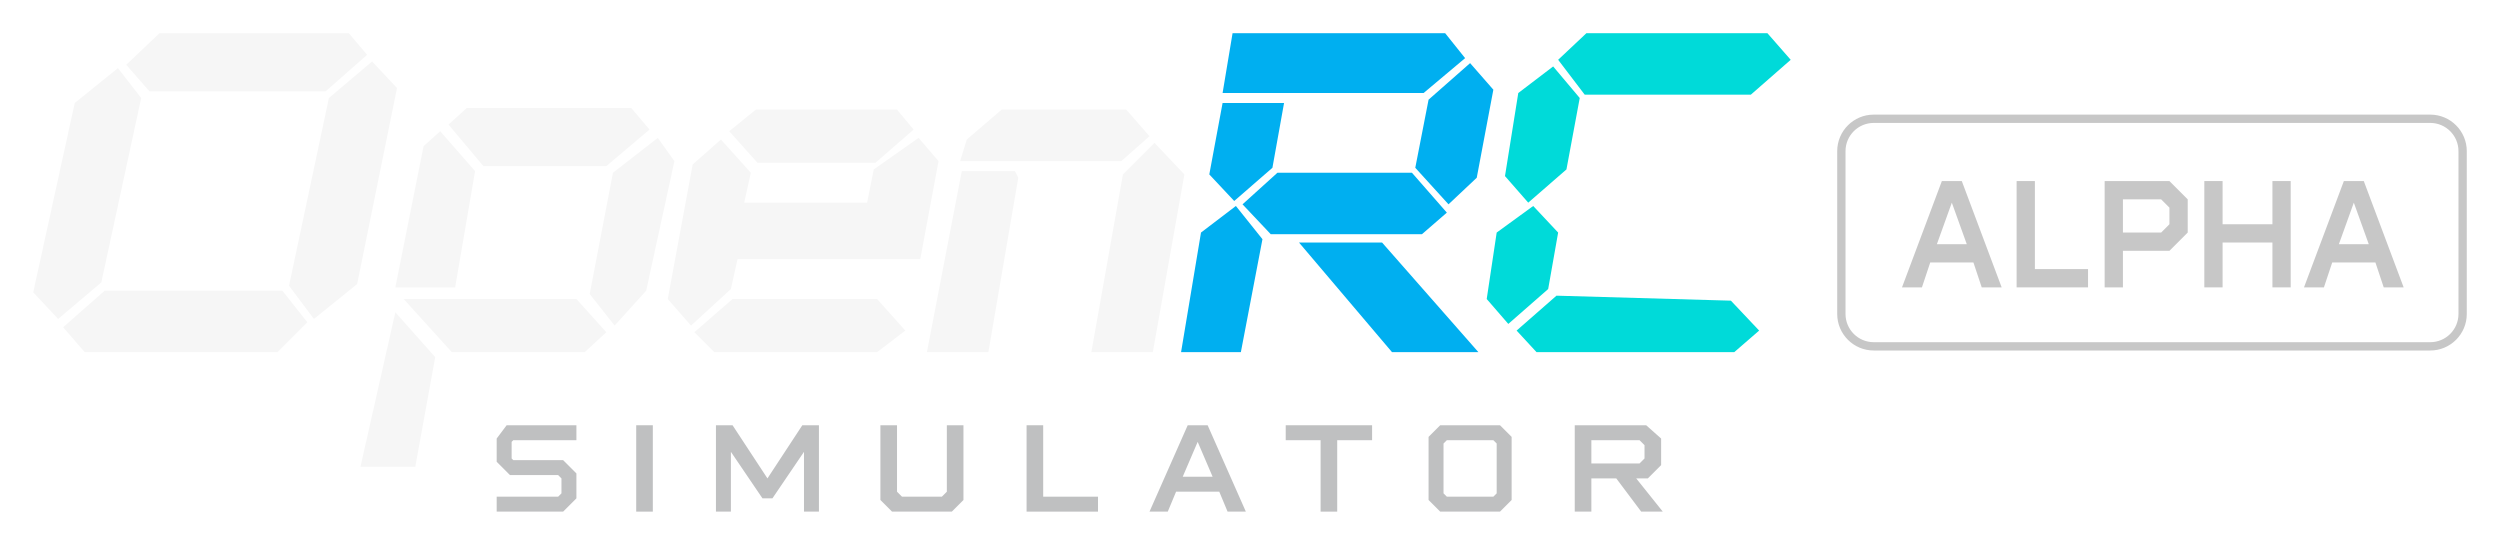
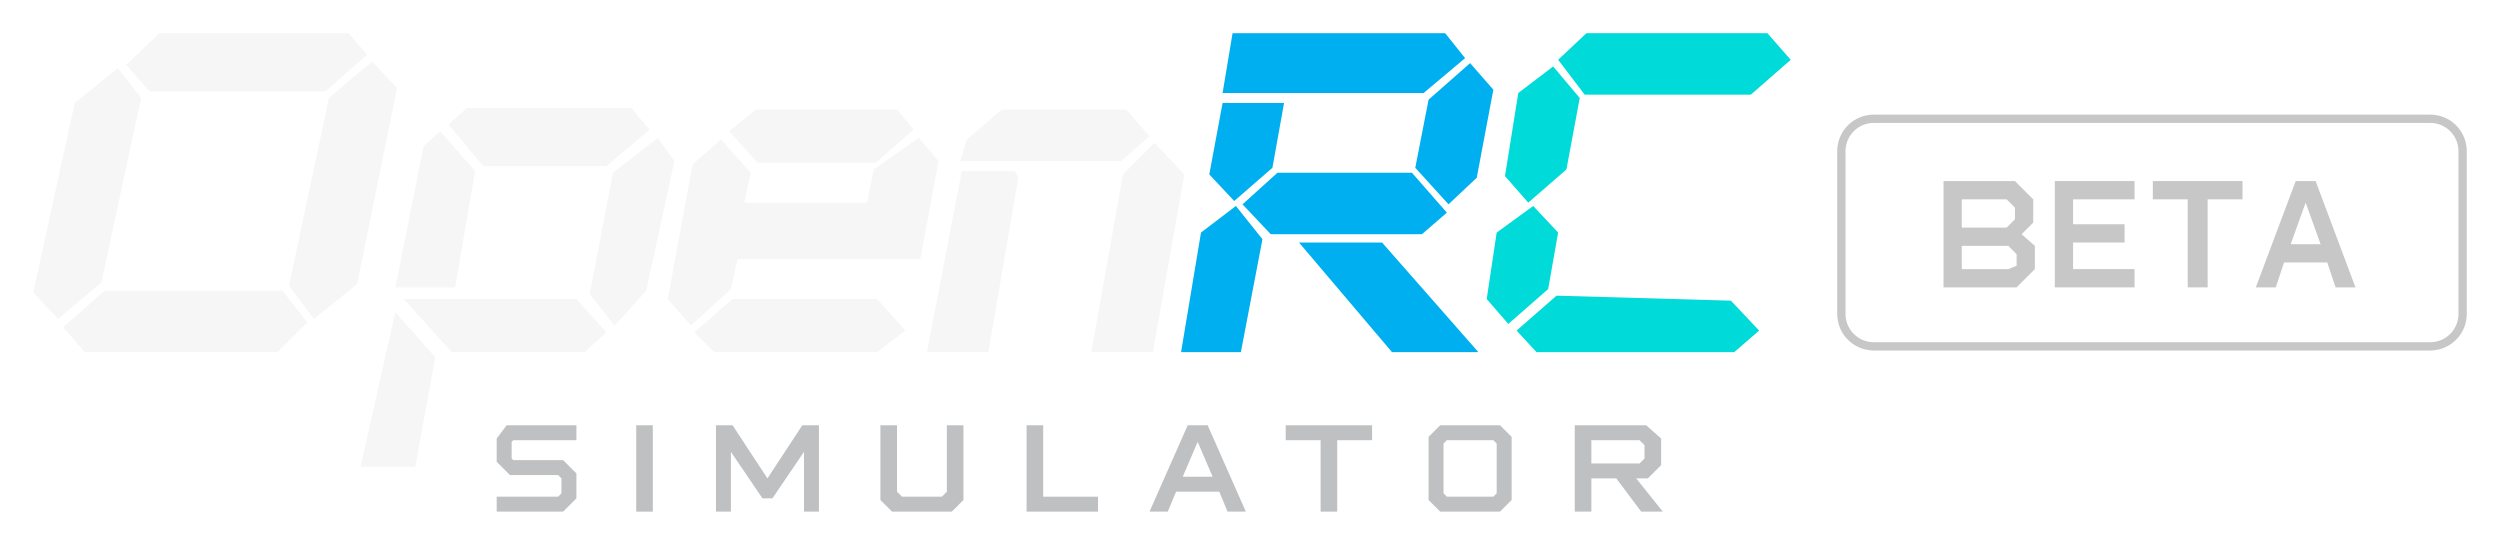
<svg xmlns="http://www.w3.org/2000/svg" viewBox="95 293 1505 327" width="1505" height="327">
  <g id="Open" fill="#F6F6F6">
    <path id="O-top" d="M171 332 L191 313 L305 313 L316 326 L291 348 L185 348 Z" />
    <path id="O-left" d="M166 334 L180 352 L156 463 L130 485 L115 469 L140 355 Z" />
    <path id="O-right" d="M319 330 L334 346 L310 464 L284 485 L269 465 L293 352 Z" />
    <path id="O-bottom" d="M133 490 L158 468 L265 468 L280 487 L262 505 L146 505 Z" />
    <path id="p-top" d="M365 368 L376 358 L475 358 L486 371 L460 393 L386 393 Z" />
    <path id="p-left" d="M360 372 L381 396 L369 466 L333 466 L350 381 Z" />
    <path id="p-right" d="M491 376 L501 390 L484 468 L465 489 L450 470 L464 397 Z" />
    <path id="p-bottom" d="M338 473 L367 505 L447 505 L460 493 L442 473 Z" />
    <path id="e-top" d="M534 372 L550 359 L635 359 L645 371 L622 391 L551 391 Z" />
    <path id="e-middle" d="M529 377 L547 397 L543 415 L617 415 L621 395 L648 376 L660 390 L649 449 L539 449 L535 467 L511 489 L497 473 L512 392 Z" />
    <path id="e-bottom" d="M513 493 L536 473 L623 473 L640 492 L623 505 L525 505 Z" />
    <path id="n-top" d="M673 390 L677 377 L698 359 L773 359 L787 375 L770 390 Z" />
    <path id="n-left" d="M674 396 L706 396 L708 400 L690 505 L653 505 Z" />
    <path id="n-right" d="M790 379 L808 398 L789 505 L752 505 L771 398 Z" />
  </g>
  <g id="p-descender" fill="#F6F6F6">
    <path id="p-tail" d="M333 481 L357 508 L345 574 L312 574 Z" />
  </g>
  <g id="R" fill="#00AFF0">
    <path id="R-top" d="M831 349 L952 349 L977 328 L965 313 L837 313 Z" />
    <path id="R-right" d="M947 394 L967 416 L984 400 L994 347 L980 331 L955 353 Z" />
    <path id="R-upper-left" d="M823 398 L838 414 L861 394 L868 355 L831 355 Z" />
    <path id="R-middle" d="M843 416 L860 434 L951 434 L966 421 L945 397 L864 397 Z" />
    <path id="R-lower-left" d="M806 505 L842 505 L855 437 L839 417 L818 433 Z" />
    <path id="R-leg" d="M877 439 L933 505 L985 505 L927 439 Z" />
  </g>
  <g id="C" fill="#00DAD9">
    <path id="C-top" d="M1033 329 L1050 313 L1159 313 L1173 329 L1149 350 L1049 350 Z" />
    <path id="C-upper-left" d="M1001 399 L1015 415 L1038 395 L1046 352 L1030 333 L1009 349 Z" />
    <path id="C-lower-left" d="M990 473 L1003 488 L1027 467 L1033 433 L1018 417 L996 433 Z" />
    <path id="C-bottom" d="M1008 492 L1020 505 L1139 505 L1154 492 L1137 474 L1032 471 Z" />
  </g>
  <g id="SIMULATOR" fill="#BFC0C1" fill-rule="evenodd">
    <path id="SIMULATOR-S" d="M400 549 L442 549 L442 558 L404 558 L403 559 L403 569 L404 570 L434 570 L442 578 L442 593 L434 601 L394 601 L394 592 L431 592 L433 590 L433 581 L431 579 L402 579 L394 571 L394 557 Z" />
    <path id="SIMULATOR-I" d="M478 549 L488 549 L488 601 L478 601 Z" />
    <path id="SIMULATOR-M" d="M526 601 L526 549 L536 549 L557 581 L578 549 L588 549 L588 601 L579 601 L579 565 L560 593 L554 593 L535 565 L535 601 Z" />
    <path id="SIMULATOR-U" d="M625 549 L635 549 L635 589 L638 592 L662 592 L665 589 L665 549 L675 549 L675 594 L668 601 L632 601 L625 594 Z" />
    <path id="SIMULATOR-L" d="M713 549 L723 549 L723 592 L756 592 L756 601 L713 601 Z" />
    <path id="SIMULATOR-A" d="M787 601 L810 549 L822 549 L845 601 L834 601 L829 589 L803 589 L798 601 Z M807 580 L825 580 L816 559 Z" />
    <path id="SIMULATOR-T" d="M869 549 L921 549 L921 558 L900 558 L900 601 L890 601 L890 558 L869 558 Z" />
    <path id="SIMULATOR-O" d="M962 549 L998 549 L1005 556 L1005 594 L998 601 L962 601 L955 594 L955 556 Z M966 558 L994 558 L996 560 L996 590 L994 592 L966 592 L964 590 L964 560 Z" />
    <path id="SIMULATOR-R" d="M1043 549 L1086 549 L1095 557 L1095 573 L1087 581 L1080 581 L1096 601 L1083 601 L1068 581 L1053 581 L1053 601 L1043 601 Z M1053 558 L1082 558 L1085 561 L1085 569 L1082 572 L1053 572 Z" />
  </g>
-   <g id="ALPHA" fill="#C7C7C7" fill-rule="evenodd">
-     <path id="ALPHA-A-first" d="M1240 466 L1264 402 L1276 402 L1300 466 L1288 466 L1283 451 L1257 451 L1252 466 Z M1261 440 L1279 440 L1270 415 Z" />
-     <path id="ALPHA-L" d="M1309 402 L1320 402 L1320 455 L1352 455 L1352 466 L1309 466 Z" />
-     <path id="ALPHA-P" d="M1362 402 L1401 402 L1412 413 L1412 433 L1401 444 L1373 444 L1373 466 L1362 466 Z M1373 413 L1396 413 L1401 418 L1401 428 L1396 433 L1373 433 Z" />
-     <path id="ALPHA-H" d="M1422 402 L1433 402 L1433 428 L1463 428 L1463 402 L1474 402 L1474 466 L1463 466 L1463 439 L1433 439 L1433 466 L1422 466 Z" />
-     <path id="ALPHA-A-last" d="M1482 466 L1506 402 L1518 402 L1542 466 L1530 466 L1525 451 L1499 451 L1494 466 Z M1503 440 L1521 440 L1512 415 Z" />
-     <path id="ALPHA-frame" d="M1223 362 L1558 362 C1570.15 362 1580 371.85 1580 384 L1580 482 C1580 494.15 1570.15 504 1558 504 L1223 504 C1210.85 504 1201 494.15 1201 482 L1201 384 C1201 371.85 1210.85 362 1223 362 Z M1223 367 L1558 367 C1567.39 367 1575 374.61 1575 384 L1575 482 C1575 491.39 1567.39 499 1558 499 L1223 499 C1213.61 499 1206 491.39 1206 482 L1206 384 C1206 374.61 1213.61 367 1223 367 Z" />
+   <g id="BETA" fill="#C7C7C7" fill-rule="evenodd">
+     <path id="BETA-B" d="M1265 402 L1308 402 L1319 413 L1319 427 L1312 434 L1320 441 L1320 455 L1309 466 L1265 466 Z M1276 413 L1303 413 L1308 418 L1308 425 L1303 430 L1276 430 Z M1276 441 L1304 441 L1309 446 L1309 453 L1304 455 L1276 455 Z" />
+     <path id="BETA-E" d="M1332 402 L1380 402 L1380 413 L1343 413 L1343 428 L1374 428 L1374 439 L1343 439 L1343 455 L1380 455 L1380 466 L1332 466 Z" />
+     <path id="BETA-T" d="M1391 402 L1445 402 L1445 413 L1424 413 L1424 466 L1412 466 L1412 413 L1391 413 Z" />
+     <path id="BETA-A" d="M1453 466 L1477 402 L1489 402 L1513 466 L1501 466 L1496 451 L1470 451 L1465 466 Z M1474 440 L1492 440 L1483 415 Z" />
+     <path id="BETA-frame" d="M1223 362 L1558 362 C1570.15 362 1580 371.85 1580 384 L1580 482 C1580 494.15 1570.15 504 1558 504 L1223 504 C1210.85 504 1201 494.15 1201 482 L1201 384 C1201 371.85 1210.85 362 1223 362 Z M1223 367 L1558 367 C1567.39 367 1575 374.61 1575 384 L1575 482 C1575 491.39 1567.39 499 1558 499 L1223 499 C1213.61 499 1206 491.39 1206 482 L1206 384 C1206 374.61 1213.61 367 1223 367 Z" />
  </g>
</svg>
